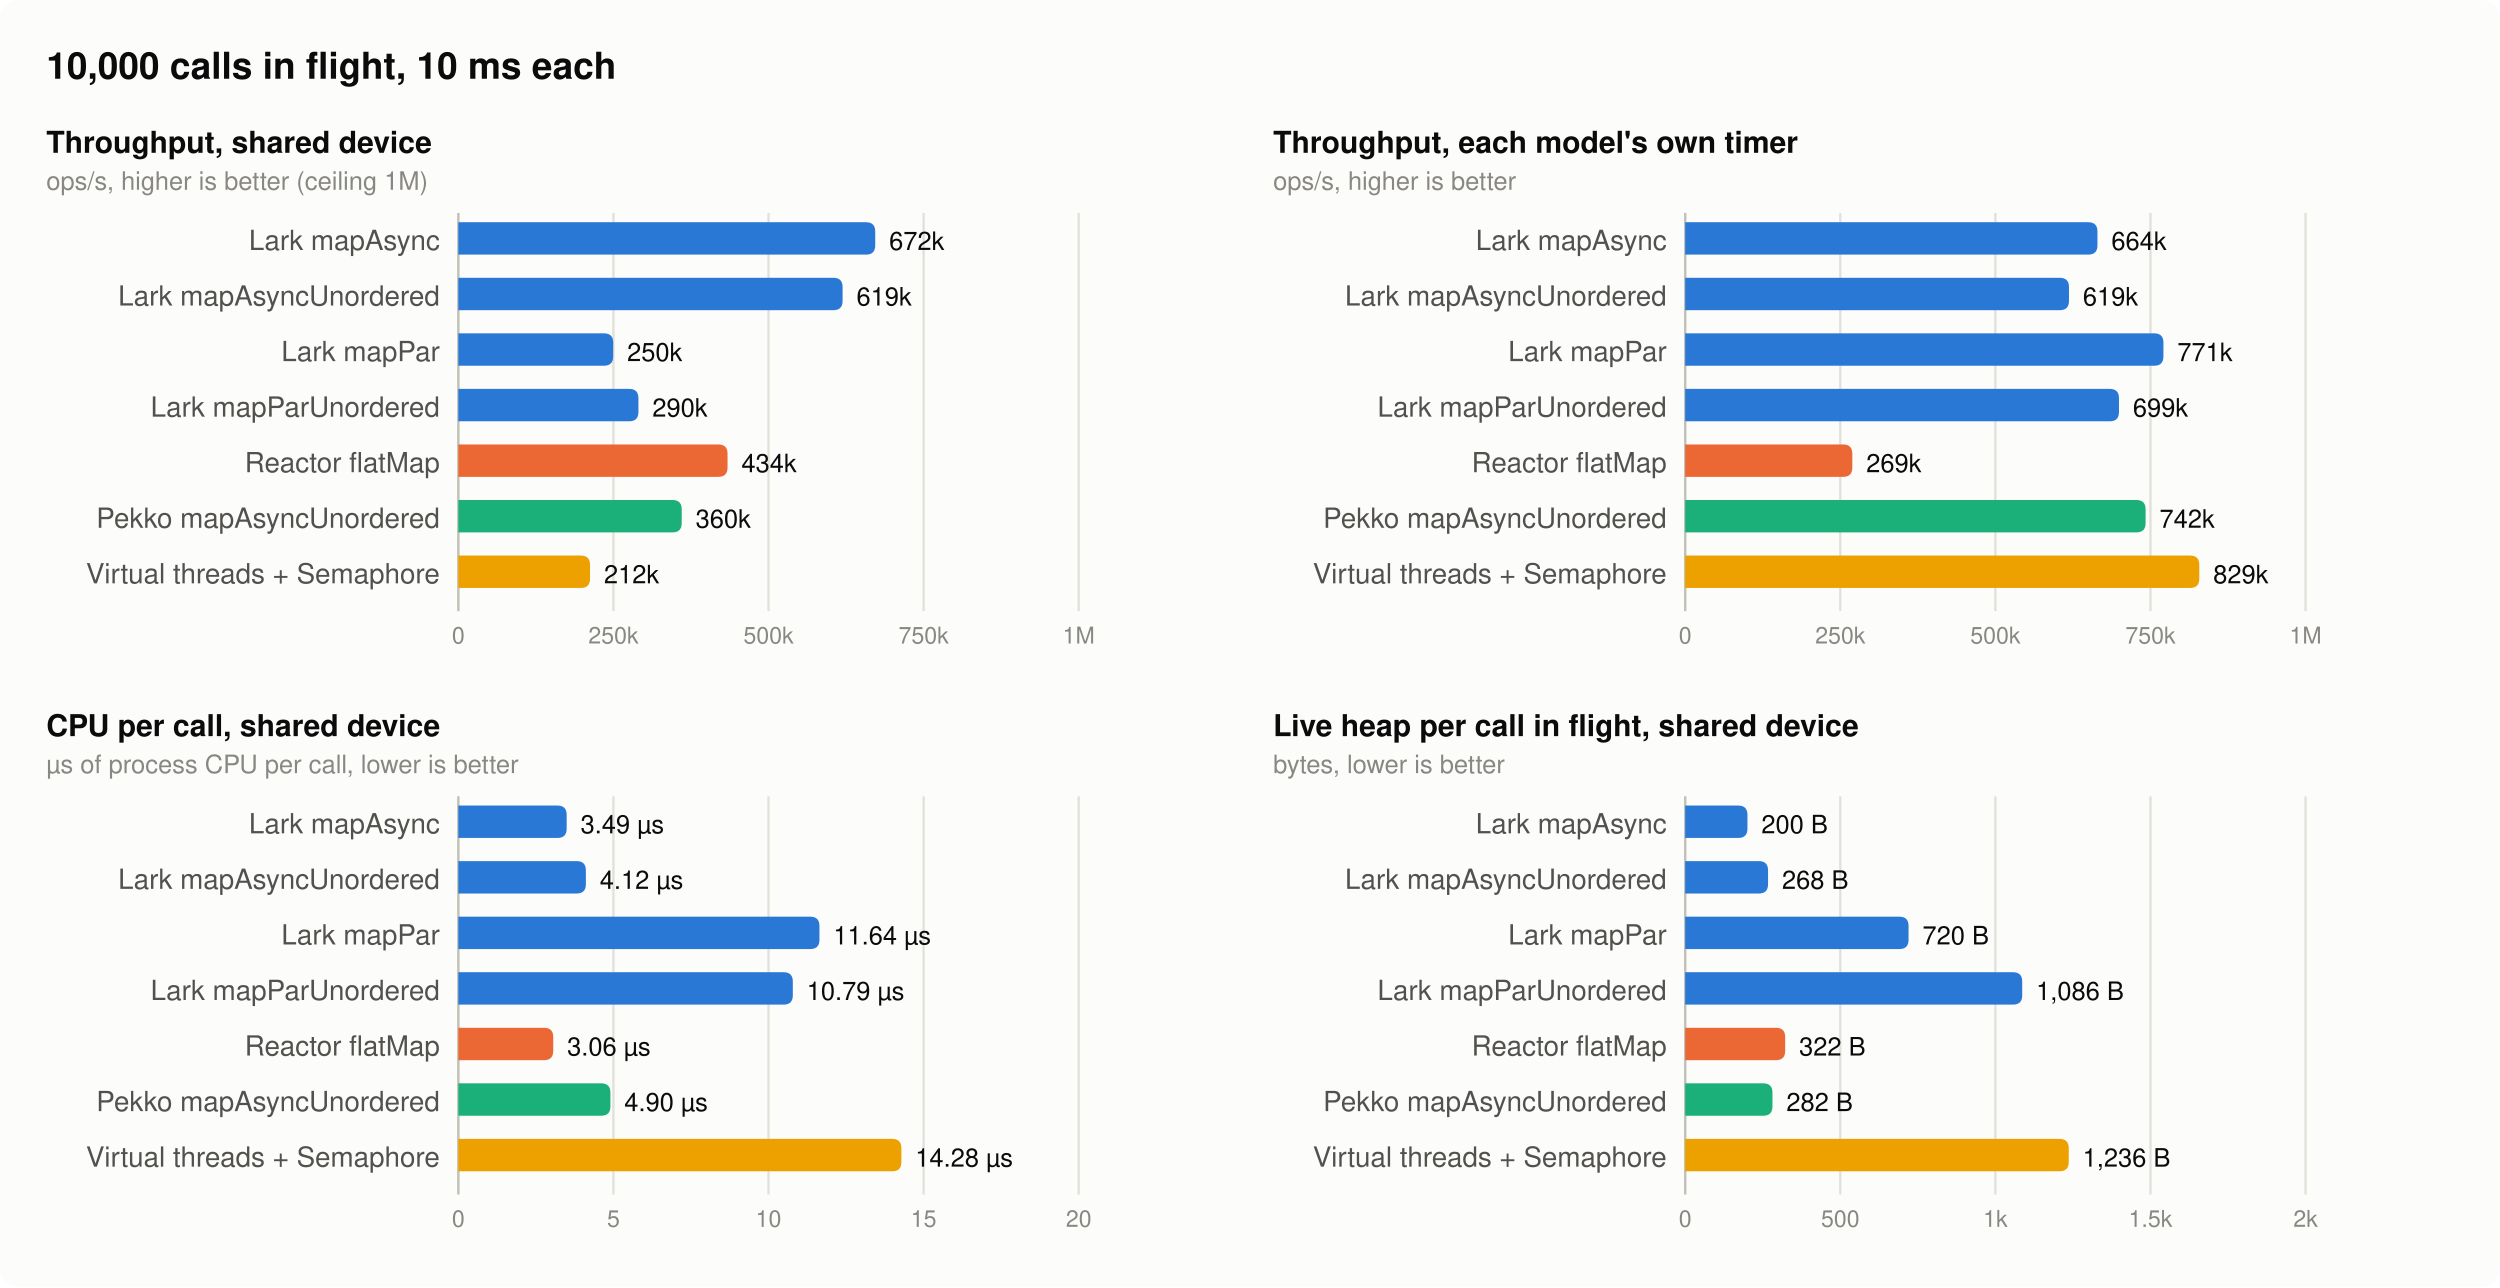
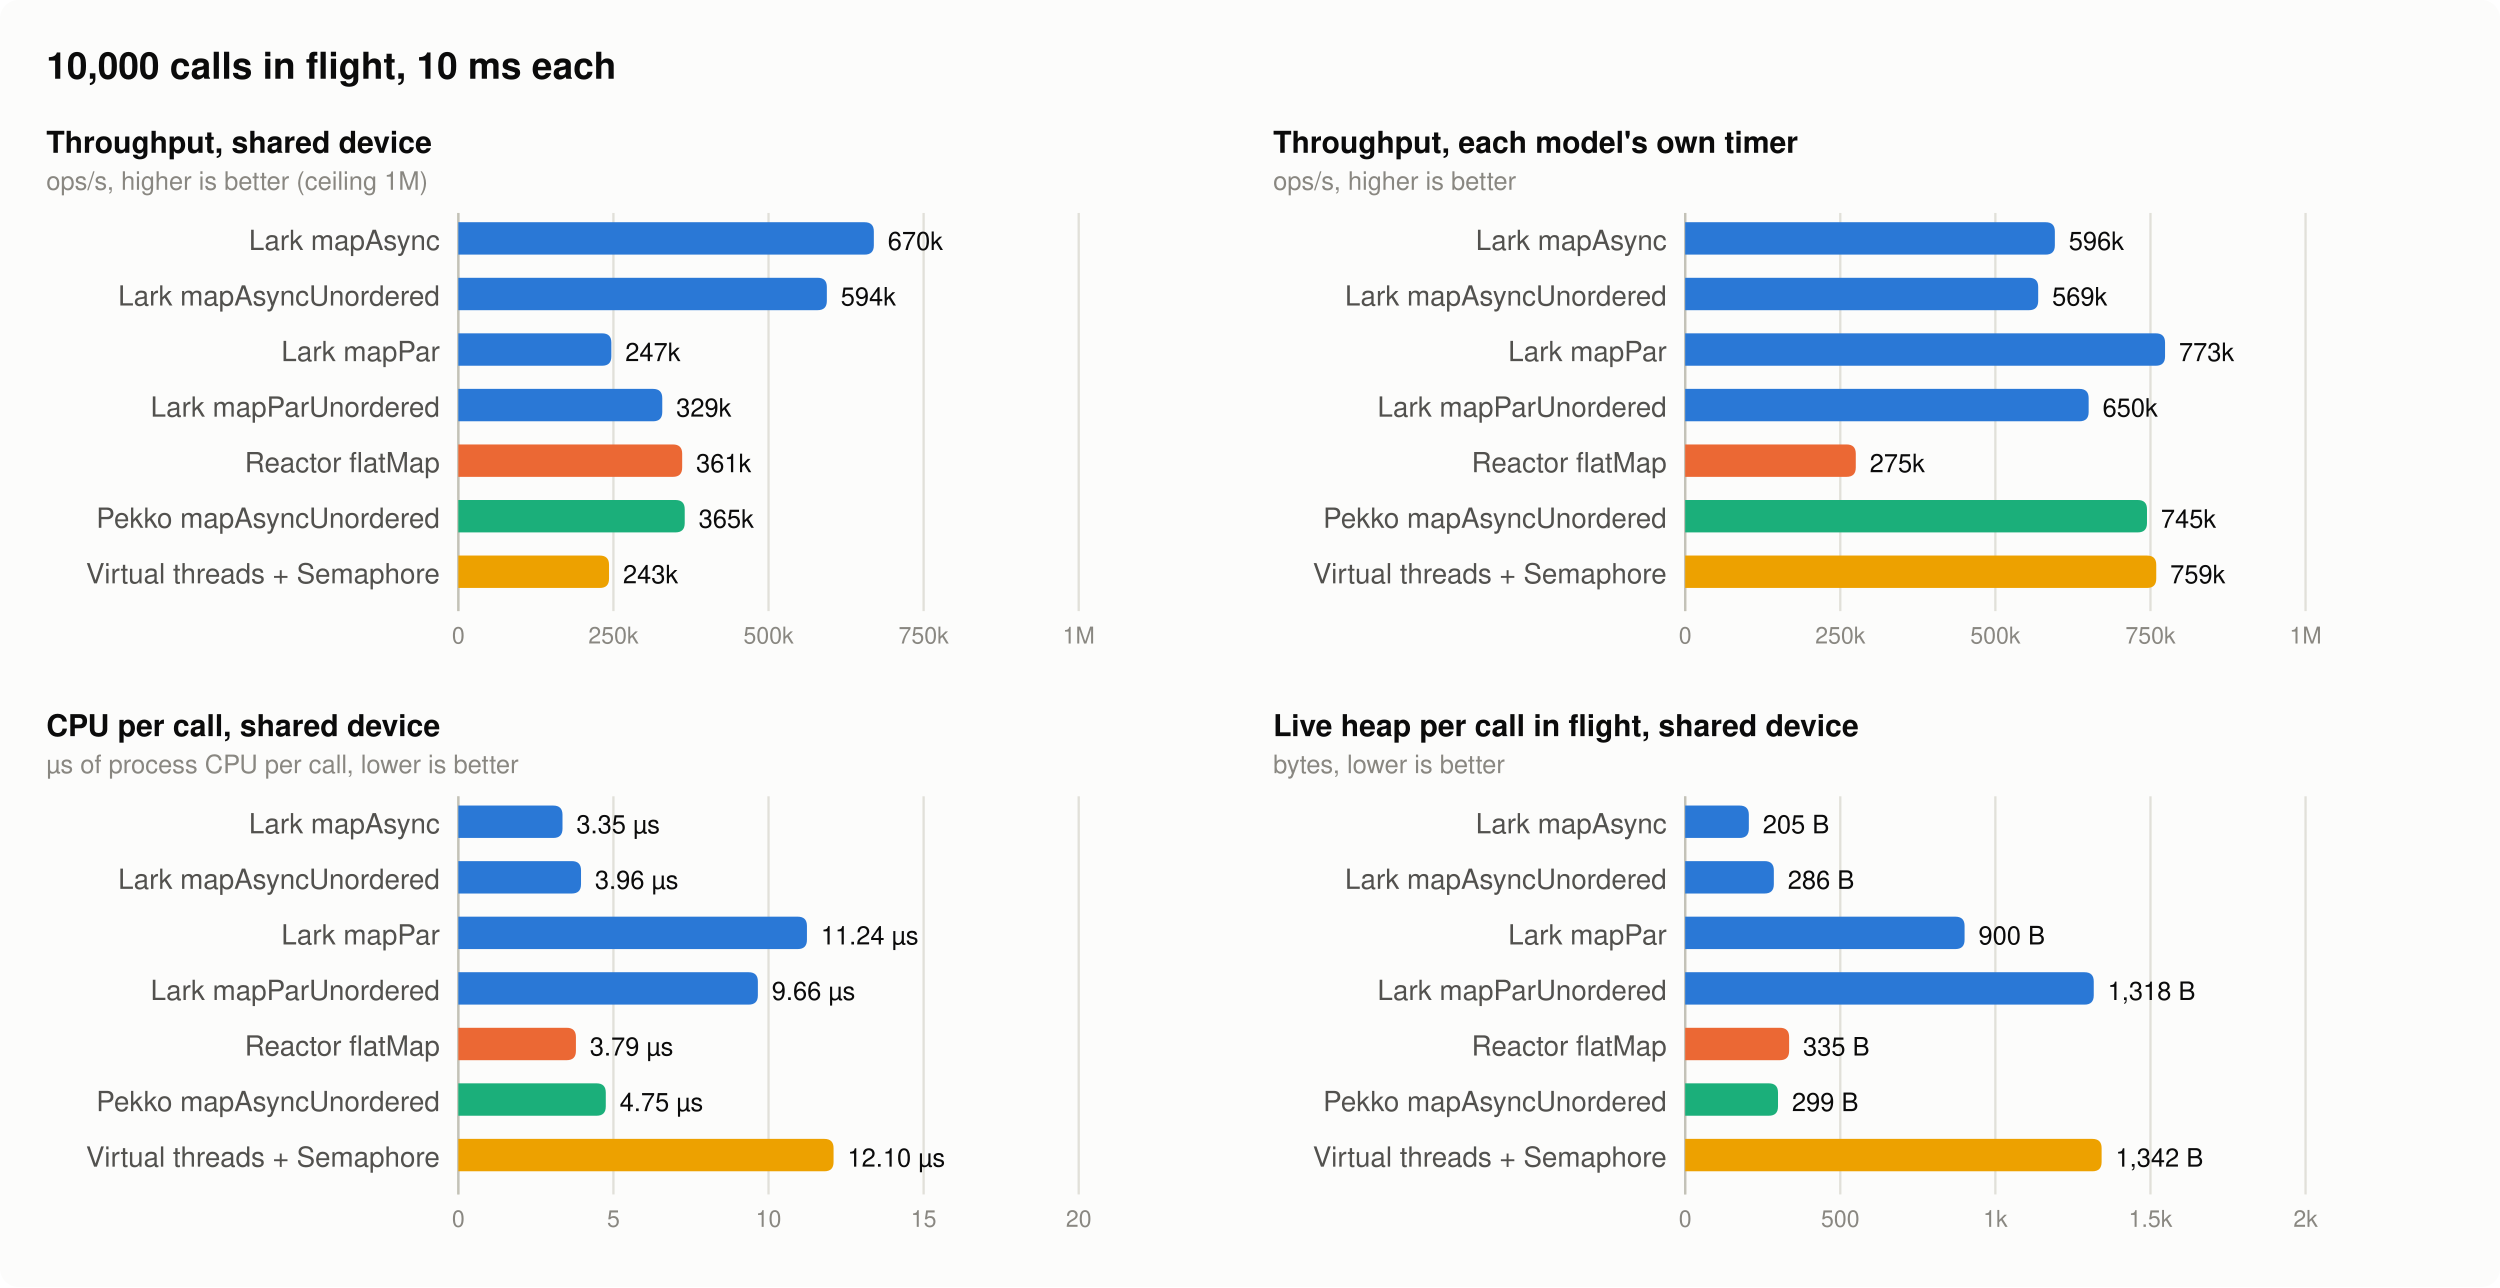
<svg xmlns="http://www.w3.org/2000/svg" width="1080" height="556" viewBox="0 0 1080 556" role="img" aria-labelledby="t d">
  <style>
text { font-family: -apple-system, BlinkMacSystemFont, "Segoe UI", Helvetica, Arial, sans-serif; }
.bg { fill: #fcfcfb; } .t1 { fill: #0b0b0b; } .t2 { fill: #52514e; } .mu { fill: #898781; }
.grid { stroke: #e1e0d9; stroke-width: 1; } .axis { stroke: #c3c2b7; stroke-width: 1; }
.lark { fill: #2a78d6; } .reactor { fill: #eb6834; } .pekko { fill: #1baf7a; } .vt { fill: #eda100; } .alt { fill: #e87ba4; }
.lark-s { stroke: #2a78d6; } .reactor-s { stroke: #eb6834; } .pekko-s { stroke: #1baf7a; } .vt-s { stroke: #eda100; } .alt-s { stroke: #e87ba4; }
.ring { stroke: #fcfcfb; stroke-width: 2; }
@media (prefers-color-scheme: dark) {
  .bg { fill: #1a1a19; } .t1 { fill: #f0efec; } .t2 { fill: #c3c2b7; } .mu { fill: #898781; }
  .grid { stroke: #2c2c2a; } .axis { stroke: #383835; }
  .lark { fill: #3987e5; } .reactor { fill: #d95926; } .pekko { fill: #199e70; } .vt { fill: #c98500; } .alt { fill: #d55181; }
  .lark-s { stroke: #3987e5; } .reactor-s { stroke: #d95926; } .pekko-s { stroke: #199e70; } .vt-s { stroke: #c98500; } .alt-s { stroke: #d55181; }
  .ring { stroke: #1a1a19; }
}
</style>
  <rect class="bg" width="1080" height="556" rx="8" />
  <text x="20.0" y="34.0" class="t1" font-size="16" text-anchor="start" font-weight="600">10,000 calls in flight, 10 ms each</text>
  <text x="20.0" y="66.0" class="t1" font-size="13" text-anchor="start" font-weight="600">Throughput, shared device</text>
  <text x="20.0" y="82.0" class="mu" font-size="11" text-anchor="start" font-weight="normal">ops/s, higher is better (ceiling 1M)</text>
  <line class="grid" x1="198.0" y1="92" x2="198.0" y2="264" />
  <text x="198.0" y="278.0" class="mu" font-size="10" text-anchor="middle" font-weight="normal">0</text>
  <line class="grid" x1="265.0" y1="92" x2="265.0" y2="264" />
  <text x="265.0" y="278.0" class="mu" font-size="10" text-anchor="middle" font-weight="normal">250k</text>
  <line class="grid" x1="332.0" y1="92" x2="332.0" y2="264" />
  <text x="332.0" y="278.0" class="mu" font-size="10" text-anchor="middle" font-weight="normal">500k</text>
  <line class="grid" x1="399.0" y1="92" x2="399.0" y2="264" />
  <text x="399.0" y="278.0" class="mu" font-size="10" text-anchor="middle" font-weight="normal">750k</text>
  <line class="grid" x1="466.0" y1="92" x2="466.0" y2="264" />
  <text x="466.0" y="278.0" class="mu" font-size="10" text-anchor="middle" font-weight="normal">1M</text>
  <line class="axis" x1="198" y1="92" x2="198" y2="264" />
  <text x="190.0" y="108.0" class="t2" font-size="12" text-anchor="end" font-weight="normal">Lark mapAsync</text>
-   <path class="lark" d="M198.0,96.0 H374.1 Q378.1,96.0 378.1,100.0 V106.0 Q378.1,110.0 374.1,110.0 H198.0 Z" />
-   <text x="384.1" y="108.0" class="t1" font-size="11" text-anchor="start" font-weight="normal">672k</text>
+   <path class="lark" d="M198.0,96.0 H373.5 Q377.5,96.0 377.5,100.0 V106.0 Q377.5,110.0 373.5,110.0 H198.0 Z" />
+   <text x="383.5" y="108.0" class="t1" font-size="11" text-anchor="start" font-weight="normal">670k</text>
  <text x="190.0" y="132.0" class="t2" font-size="12" text-anchor="end" font-weight="normal">Lark mapAsyncUnordered</text>
-   <path class="lark" d="M198.0,120.0 H360.0 Q364.0,120.0 364.0,124.0 V130.0 Q364.0,134.0 360.0,134.0 H198.0 Z" />
-   <text x="370.0" y="132.0" class="t1" font-size="11" text-anchor="start" font-weight="normal">619k</text>
+   <path class="lark" d="M198.0,120.0 H353.2 Q357.2,120.0 357.2,124.0 V130.0 Q357.2,134.0 353.2,134.0 H198.0 Z" />
+   <text x="363.2" y="132.0" class="t1" font-size="11" text-anchor="start" font-weight="normal">594k</text>
  <text x="190.0" y="156.0" class="t2" font-size="12" text-anchor="end" font-weight="normal">Lark mapPar</text>
-   <path class="lark" d="M198.0,144.0 H260.9 Q264.9,144.0 264.9,148.0 V154.0 Q264.9,158.0 260.9,158.0 H198.0 Z" />
-   <text x="270.9" y="156.0" class="t1" font-size="11" text-anchor="start" font-weight="normal">250k</text>
+   <path class="lark" d="M198.0,144.0 H260.1 Q264.1,144.0 264.1,148.0 V154.0 Q264.1,158.0 260.1,158.0 H198.0 Z" />
+   <text x="270.1" y="156.0" class="t1" font-size="11" text-anchor="start" font-weight="normal">247k</text>
  <text x="190.0" y="180.0" class="t2" font-size="12" text-anchor="end" font-weight="normal">Lark mapParUnordered</text>
-   <path class="lark" d="M198.0,168.0 H271.8 Q275.8,168.0 275.8,172.0 V178.0 Q275.8,182.0 271.8,182.0 H198.0 Z" />
-   <text x="281.8" y="180.0" class="t1" font-size="11" text-anchor="start" font-weight="normal">290k</text>
+   <path class="lark" d="M198.0,168.0 H282.1 Q286.1,168.0 286.1,172.0 V178.0 Q286.1,182.0 282.1,182.0 H198.0 Z" />
+   <text x="292.1" y="180.0" class="t1" font-size="11" text-anchor="start" font-weight="normal">329k</text>
  <text x="190.0" y="204.0" class="t2" font-size="12" text-anchor="end" font-weight="normal">Reactor flatMap</text>
-   <path class="reactor" d="M198.0,192.0 H310.3 Q314.3,192.0 314.3,196.0 V202.0 Q314.3,206.0 310.3,206.0 H198.0 Z" />
-   <text x="320.3" y="204.0" class="t1" font-size="11" text-anchor="start" font-weight="normal">434k</text>
+   <path class="reactor" d="M198.0,192.0 H290.7 Q294.7,192.0 294.7,196.0 V202.0 Q294.7,206.0 290.7,206.0 H198.0 Z" />
+   <text x="300.7" y="204.0" class="t1" font-size="11" text-anchor="start" font-weight="normal">361k</text>
  <text x="190.0" y="228.0" class="t2" font-size="12" text-anchor="end" font-weight="normal">Pekko mapAsyncUnordered</text>
-   <path class="pekko" d="M198.0,216.0 H290.5 Q294.5,216.0 294.5,220.0 V226.0 Q294.5,230.0 290.5,230.0 H198.0 Z" />
-   <text x="300.5" y="228.0" class="t1" font-size="11" text-anchor="start" font-weight="normal">360k</text>
+   <path class="pekko" d="M198.0,216.0 H291.8 Q295.8,216.0 295.8,220.0 V226.0 Q295.8,230.0 291.8,230.0 H198.0 Z" />
+   <text x="301.8" y="228.0" class="t1" font-size="11" text-anchor="start" font-weight="normal">365k</text>
  <text x="190.0" y="252.0" class="t2" font-size="12" text-anchor="end" font-weight="normal">Virtual threads + Semaphore</text>
-   <path class="vt" d="M198.0,240.0 H250.9 Q254.9,240.0 254.9,244.0 V250.0 Q254.9,254.0 250.9,254.0 H198.0 Z" />
-   <text x="260.9" y="252.0" class="t1" font-size="11" text-anchor="start" font-weight="normal">212k</text>
+   <path class="vt" d="M198.0,240.0 H259.1 Q263.1,240.0 263.1,244.0 V250.0 Q263.1,254.0 259.1,254.0 H198.0 Z" />
+   <text x="269.1" y="252.0" class="t1" font-size="11" text-anchor="start" font-weight="normal">243k</text>
  <text x="550.0" y="66.0" class="t1" font-size="13" text-anchor="start" font-weight="600">Throughput, each model's own timer</text>
  <text x="550.0" y="82.0" class="mu" font-size="11" text-anchor="start" font-weight="normal">ops/s, higher is better</text>
  <line class="grid" x1="728.0" y1="92" x2="728.0" y2="264" />
  <text x="728.0" y="278.0" class="mu" font-size="10" text-anchor="middle" font-weight="normal">0</text>
  <line class="grid" x1="795.0" y1="92" x2="795.0" y2="264" />
  <text x="795.0" y="278.0" class="mu" font-size="10" text-anchor="middle" font-weight="normal">250k</text>
  <line class="grid" x1="862.0" y1="92" x2="862.0" y2="264" />
  <text x="862.0" y="278.0" class="mu" font-size="10" text-anchor="middle" font-weight="normal">500k</text>
  <line class="grid" x1="929.0" y1="92" x2="929.0" y2="264" />
  <text x="929.0" y="278.0" class="mu" font-size="10" text-anchor="middle" font-weight="normal">750k</text>
  <line class="grid" x1="996.0" y1="92" x2="996.0" y2="264" />
  <text x="996.0" y="278.0" class="mu" font-size="10" text-anchor="middle" font-weight="normal">1M</text>
  <line class="axis" x1="728" y1="92" x2="728" y2="264" />
  <text x="720.0" y="108.0" class="t2" font-size="12" text-anchor="end" font-weight="normal">Lark mapAsync</text>
-   <path class="lark" d="M728.0,96.0 H902.1 Q906.1,96.0 906.1,100.0 V106.0 Q906.1,110.0 902.1,110.0 H728.0 Z" />
-   <text x="912.1" y="108.0" class="t1" font-size="11" text-anchor="start" font-weight="normal">664k</text>
+   <path class="lark" d="M728.0,96.0 H883.7 Q887.7,96.0 887.7,100.0 V106.0 Q887.7,110.0 883.7,110.0 H728.0 Z" />
+   <text x="893.7" y="108.0" class="t1" font-size="11" text-anchor="start" font-weight="normal">596k</text>
  <text x="720.0" y="132.0" class="t2" font-size="12" text-anchor="end" font-weight="normal">Lark mapAsyncUnordered</text>
-   <path class="lark" d="M728.0,120.0 H889.8 Q893.8,120.0 893.8,124.0 V130.0 Q893.8,134.0 889.8,134.0 H728.0 Z" />
-   <text x="899.8" y="132.0" class="t1" font-size="11" text-anchor="start" font-weight="normal">619k</text>
+   <path class="lark" d="M728.0,120.0 H876.5 Q880.5,120.0 880.5,124.0 V130.0 Q880.5,134.0 876.5,134.0 H728.0 Z" />
+   <text x="886.5" y="132.0" class="t1" font-size="11" text-anchor="start" font-weight="normal">569k</text>
  <text x="720.0" y="156.0" class="t2" font-size="12" text-anchor="end" font-weight="normal">Lark mapPar</text>
-   <path class="lark" d="M728.0,144.0 H930.6 Q934.6,144.0 934.6,148.0 V154.0 Q934.6,158.0 930.6,158.0 H728.0 Z" />
-   <text x="940.6" y="156.0" class="t1" font-size="11" text-anchor="start" font-weight="normal">771k</text>
+   <path class="lark" d="M728.0,144.0 H931.3 Q935.3,144.0 935.3,148.0 V154.0 Q935.3,158.0 931.3,158.0 H728.0 Z" />
+   <text x="941.3" y="156.0" class="t1" font-size="11" text-anchor="start" font-weight="normal">773k</text>
  <text x="720.0" y="180.0" class="t2" font-size="12" text-anchor="end" font-weight="normal">Lark mapParUnordered</text>
-   <path class="lark" d="M728.0,168.0 H911.4 Q915.4,168.0 915.4,172.0 V178.0 Q915.4,182.0 911.4,182.0 H728.0 Z" />
-   <text x="921.4" y="180.0" class="t1" font-size="11" text-anchor="start" font-weight="normal">699k</text>
+   <path class="lark" d="M728.0,168.0 H898.3 Q902.3,168.0 902.3,172.0 V178.0 Q902.3,182.0 898.3,182.0 H728.0 Z" />
+   <text x="908.3" y="180.0" class="t1" font-size="11" text-anchor="start" font-weight="normal">650k</text>
  <text x="720.0" y="204.0" class="t2" font-size="12" text-anchor="end" font-weight="normal">Reactor flatMap</text>
-   <path class="reactor" d="M728.0,192.0 H796.2 Q800.2,192.0 800.2,196.0 V202.0 Q800.2,206.0 796.2,206.0 H728.0 Z" />
-   <text x="806.2" y="204.0" class="t1" font-size="11" text-anchor="start" font-weight="normal">269k</text>
+   <path class="reactor" d="M728.0,192.0 H797.7 Q801.7,192.0 801.7,196.0 V202.0 Q801.7,206.0 797.7,206.0 H728.0 Z" />
+   <text x="807.7" y="204.0" class="t1" font-size="11" text-anchor="start" font-weight="normal">275k</text>
  <text x="720.0" y="228.0" class="t2" font-size="12" text-anchor="end" font-weight="normal">Pekko mapAsyncUnordered</text>
-   <path class="pekko" d="M728.0,216.0 H922.9 Q926.9,216.0 926.9,220.0 V226.0 Q926.9,230.0 922.9,230.0 H728.0 Z" />
-   <text x="932.9" y="228.0" class="t1" font-size="11" text-anchor="start" font-weight="normal">742k</text>
+   <path class="pekko" d="M728.0,216.0 H923.5 Q927.5,216.0 927.5,220.0 V226.0 Q927.5,230.0 923.5,230.0 H728.0 Z" />
+   <text x="933.5" y="228.0" class="t1" font-size="11" text-anchor="start" font-weight="normal">745k</text>
  <text x="720.0" y="252.0" class="t2" font-size="12" text-anchor="end" font-weight="normal">Virtual threads + Semaphore</text>
-   <path class="vt" d="M728.0,240.0 H946.1 Q950.1,240.0 950.1,244.0 V250.0 Q950.1,254.0 946.1,254.0 H728.0 Z" />
-   <text x="956.1" y="252.0" class="t1" font-size="11" text-anchor="start" font-weight="normal">829k</text>
+   <path class="vt" d="M728.0,240.0 H927.5 Q931.5,240.0 931.5,244.0 V250.0 Q931.5,254.0 927.5,254.0 H728.0 Z" />
+   <text x="937.5" y="252.0" class="t1" font-size="11" text-anchor="start" font-weight="normal">759k</text>
  <text x="20.0" y="318.0" class="t1" font-size="13" text-anchor="start" font-weight="600">CPU per call, shared device</text>
  <text x="20.0" y="334.0" class="mu" font-size="11" text-anchor="start" font-weight="normal">µs of process CPU per call, lower is better</text>
  <line class="grid" x1="198.0" y1="344" x2="198.0" y2="516" />
  <text x="198.0" y="530.0" class="mu" font-size="10" text-anchor="middle" font-weight="normal">0</text>
  <line class="grid" x1="265.0" y1="344" x2="265.0" y2="516" />
  <text x="265.0" y="530.0" class="mu" font-size="10" text-anchor="middle" font-weight="normal">5</text>
  <line class="grid" x1="332.0" y1="344" x2="332.0" y2="516" />
  <text x="332.0" y="530.0" class="mu" font-size="10" text-anchor="middle" font-weight="normal">10</text>
  <line class="grid" x1="399.0" y1="344" x2="399.0" y2="516" />
  <text x="399.0" y="530.0" class="mu" font-size="10" text-anchor="middle" font-weight="normal">15</text>
  <line class="grid" x1="466.0" y1="344" x2="466.0" y2="516" />
  <text x="466.0" y="530.0" class="mu" font-size="10" text-anchor="middle" font-weight="normal">20</text>
  <line class="axis" x1="198" y1="344" x2="198" y2="516" />
  <text x="190.0" y="360.0" class="t2" font-size="12" text-anchor="end" font-weight="normal">Lark mapAsync</text>
-   <path class="lark" d="M198.0,348.0 H240.8 Q244.8,348.0 244.8,352.0 V358.0 Q244.8,362.0 240.8,362.0 H198.0 Z" />
-   <text x="250.8" y="360.0" class="t1" font-size="11" text-anchor="start" font-weight="normal">3.49 µs</text>
+   <path class="lark" d="M198.0,348.0 H239.0 Q243.0,348.0 243.0,352.0 V358.0 Q243.0,362.0 239.0,362.0 H198.0 Z" />
+   <text x="249.0" y="360.0" class="t1" font-size="11" text-anchor="start" font-weight="normal">3.35 µs</text>
  <text x="190.0" y="384.0" class="t2" font-size="12" text-anchor="end" font-weight="normal">Lark mapAsyncUnordered</text>
-   <path class="lark" d="M198.0,372.0 H249.1 Q253.1,372.0 253.1,376.0 V382.0 Q253.1,386.0 249.1,386.0 H198.0 Z" />
-   <text x="259.1" y="384.0" class="t1" font-size="11" text-anchor="start" font-weight="normal">4.12 µs</text>
+   <path class="lark" d="M198.0,372.0 H247.0 Q251.0,372.0 251.0,376.0 V382.0 Q251.0,386.0 247.0,386.0 H198.0 Z" />
+   <text x="257.0" y="384.0" class="t1" font-size="11" text-anchor="start" font-weight="normal">3.96 µs</text>
  <text x="190.0" y="408.0" class="t2" font-size="12" text-anchor="end" font-weight="normal">Lark mapPar</text>
-   <path class="lark" d="M198.0,396.0 H350.0 Q354.0,396.0 354.0,400.0 V406.0 Q354.0,410.0 350.0,410.0 H198.0 Z" />
-   <text x="360.0" y="408.0" class="t1" font-size="11" text-anchor="start" font-weight="normal">11.64 µs</text>
+   <path class="lark" d="M198.0,396.0 H344.6 Q348.6,396.0 348.6,400.0 V406.0 Q348.6,410.0 344.6,410.0 H198.0 Z" />
+   <text x="354.6" y="408.0" class="t1" font-size="11" text-anchor="start" font-weight="normal">11.24 µs</text>
  <text x="190.0" y="432.0" class="t2" font-size="12" text-anchor="end" font-weight="normal">Lark mapParUnordered</text>
-   <path class="lark" d="M198.0,420.0 H338.5 Q342.5,420.0 342.5,424.0 V430.0 Q342.5,434.0 338.5,434.0 H198.0 Z" />
-   <text x="348.5" y="432.0" class="t1" font-size="11" text-anchor="start" font-weight="normal">10.79 µs</text>
+   <path class="lark" d="M198.0,420.0 H323.4 Q327.4,420.0 327.4,424.0 V430.0 Q327.4,434.0 323.4,434.0 H198.0 Z" />
+   <text x="333.4" y="432.0" class="t1" font-size="11" text-anchor="start" font-weight="normal">9.66 µs</text>
  <text x="190.0" y="456.0" class="t2" font-size="12" text-anchor="end" font-weight="normal">Reactor flatMap</text>
-   <path class="reactor" d="M198.0,444.0 H235.0 Q239.0,444.0 239.0,448.0 V454.0 Q239.0,458.0 235.0,458.0 H198.0 Z" />
-   <text x="245.0" y="456.0" class="t1" font-size="11" text-anchor="start" font-weight="normal">3.06 µs</text>
+   <path class="reactor" d="M198.0,444.0 H244.8 Q248.8,444.0 248.8,448.0 V454.0 Q248.8,458.0 244.8,458.0 H198.0 Z" />
+   <text x="254.8" y="456.0" class="t1" font-size="11" text-anchor="start" font-weight="normal">3.79 µs</text>
  <text x="190.0" y="480.0" class="t2" font-size="12" text-anchor="end" font-weight="normal">Pekko mapAsyncUnordered</text>
-   <path class="pekko" d="M198.0,468.0 H259.7 Q263.7,468.0 263.7,472.0 V478.0 Q263.7,482.0 259.7,482.0 H198.0 Z" />
-   <text x="269.7" y="480.0" class="t1" font-size="11" text-anchor="start" font-weight="normal">4.90 µs</text>
+   <path class="pekko" d="M198.0,468.0 H257.7 Q261.7,468.0 261.7,472.0 V478.0 Q261.7,482.0 257.7,482.0 H198.0 Z" />
+   <text x="267.7" y="480.0" class="t1" font-size="11" text-anchor="start" font-weight="normal">4.75 µs</text>
  <text x="190.0" y="504.0" class="t2" font-size="12" text-anchor="end" font-weight="normal">Virtual threads + Semaphore</text>
-   <path class="vt" d="M198.0,492.0 H385.4 Q389.4,492.0 389.4,496.0 V502.0 Q389.4,506.0 385.4,506.0 H198.0 Z" />
-   <text x="395.4" y="504.0" class="t1" font-size="11" text-anchor="start" font-weight="normal">14.28 µs</text>
+   <path class="vt" d="M198.0,492.0 H356.1 Q360.1,492.0 360.1,496.0 V502.0 Q360.1,506.0 356.1,506.0 H198.0 Z" />
+   <text x="366.1" y="504.0" class="t1" font-size="11" text-anchor="start" font-weight="normal">12.10 µs</text>
  <text x="550.0" y="318.0" class="t1" font-size="13" text-anchor="start" font-weight="600">Live heap per call in flight, shared device</text>
  <text x="550.0" y="334.0" class="mu" font-size="11" text-anchor="start" font-weight="normal">bytes, lower is better</text>
  <line class="grid" x1="728.0" y1="344" x2="728.0" y2="516" />
  <text x="728.0" y="530.0" class="mu" font-size="10" text-anchor="middle" font-weight="normal">0</text>
  <line class="grid" x1="795.0" y1="344" x2="795.0" y2="516" />
  <text x="795.0" y="530.0" class="mu" font-size="10" text-anchor="middle" font-weight="normal">500</text>
  <line class="grid" x1="862.0" y1="344" x2="862.0" y2="516" />
  <text x="862.0" y="530.0" class="mu" font-size="10" text-anchor="middle" font-weight="normal">1k</text>
  <line class="grid" x1="929.0" y1="344" x2="929.0" y2="516" />
  <text x="929.0" y="530.0" class="mu" font-size="10" text-anchor="middle" font-weight="normal">1.5k</text>
  <line class="grid" x1="996.0" y1="344" x2="996.0" y2="516" />
  <text x="996.0" y="530.0" class="mu" font-size="10" text-anchor="middle" font-weight="normal">2k</text>
  <line class="axis" x1="728" y1="344" x2="728" y2="516" />
  <text x="720.0" y="360.0" class="t2" font-size="12" text-anchor="end" font-weight="normal">Lark mapAsync</text>
-   <path class="lark" d="M728.0,348.0 H750.9 Q754.9,348.0 754.9,352.0 V358.0 Q754.9,362.0 750.9,362.0 H728.0 Z" />
-   <text x="760.9" y="360.0" class="t1" font-size="11" text-anchor="start" font-weight="normal">200 B</text>
+   <path class="lark" d="M728.0,348.0 H751.5 Q755.5,348.0 755.5,352.0 V358.0 Q755.5,362.0 751.5,362.0 H728.0 Z" />
+   <text x="761.5" y="360.0" class="t1" font-size="11" text-anchor="start" font-weight="normal">205 B</text>
  <text x="720.0" y="384.0" class="t2" font-size="12" text-anchor="end" font-weight="normal">Lark mapAsyncUnordered</text>
-   <path class="lark" d="M728.0,372.0 H759.8 Q763.8,372.0 763.8,376.0 V382.0 Q763.8,386.0 759.8,386.0 H728.0 Z" />
-   <text x="769.8" y="384.0" class="t1" font-size="11" text-anchor="start" font-weight="normal">268 B</text>
+   <path class="lark" d="M728.0,372.0 H762.3 Q766.3,372.0 766.3,376.0 V382.0 Q766.3,386.0 762.3,386.0 H728.0 Z" />
+   <text x="772.3" y="384.0" class="t1" font-size="11" text-anchor="start" font-weight="normal">286 B</text>
  <text x="720.0" y="408.0" class="t2" font-size="12" text-anchor="end" font-weight="normal">Lark mapPar</text>
-   <path class="lark" d="M728.0,396.0 H820.5 Q824.5,396.0 824.5,400.0 V406.0 Q824.5,410.0 820.5,410.0 H728.0 Z" />
-   <text x="830.5" y="408.0" class="t1" font-size="11" text-anchor="start" font-weight="normal">720 B</text>
+   <path class="lark" d="M728.0,396.0 H844.7 Q848.7,396.0 848.7,400.0 V406.0 Q848.7,410.0 844.7,410.0 H728.0 Z" />
+   <text x="854.7" y="408.0" class="t1" font-size="11" text-anchor="start" font-weight="normal">900 B</text>
  <text x="720.0" y="432.0" class="t2" font-size="12" text-anchor="end" font-weight="normal">Lark mapParUnordered</text>
-   <path class="lark" d="M728.0,420.0 H869.6 Q873.6,420.0 873.6,424.0 V430.0 Q873.6,434.0 869.6,434.0 H728.0 Z" />
-   <text x="879.6" y="432.0" class="t1" font-size="11" text-anchor="start" font-weight="normal">1,086 B</text>
+   <path class="lark" d="M728.0,420.0 H900.5 Q904.5,420.0 904.5,424.0 V430.0 Q904.5,434.0 900.5,434.0 H728.0 Z" />
+   <text x="910.5" y="432.0" class="t1" font-size="11" text-anchor="start" font-weight="normal">1,318 B</text>
  <text x="720.0" y="456.0" class="t2" font-size="12" text-anchor="end" font-weight="normal">Reactor flatMap</text>
-   <path class="reactor" d="M728.0,444.0 H767.2 Q771.2,444.0 771.2,448.0 V454.0 Q771.2,458.0 767.2,458.0 H728.0 Z" />
-   <text x="777.2" y="456.0" class="t1" font-size="11" text-anchor="start" font-weight="normal">322 B</text>
+   <path class="reactor" d="M728.0,444.0 H768.9 Q772.9,444.0 772.9,448.0 V454.0 Q772.9,458.0 768.9,458.0 H728.0 Z" />
+   <text x="778.9" y="456.0" class="t1" font-size="11" text-anchor="start" font-weight="normal">335 B</text>
  <text x="720.0" y="480.0" class="t2" font-size="12" text-anchor="end" font-weight="normal">Pekko mapAsyncUnordered</text>
-   <path class="pekko" d="M728.0,468.0 H761.7 Q765.7,468.0 765.7,472.0 V478.0 Q765.7,482.0 761.7,482.0 H728.0 Z" />
-   <text x="771.7" y="480.0" class="t1" font-size="11" text-anchor="start" font-weight="normal">282 B</text>
+   <path class="pekko" d="M728.0,468.0 H764.1 Q768.1,468.0 768.1,472.0 V478.0 Q768.1,482.0 764.1,482.0 H728.0 Z" />
+   <text x="774.1" y="480.0" class="t1" font-size="11" text-anchor="start" font-weight="normal">299 B</text>
  <text x="720.0" y="504.0" class="t2" font-size="12" text-anchor="end" font-weight="normal">Virtual threads + Semaphore</text>
-   <path class="vt" d="M728.0,492.0 H889.7 Q893.7,492.0 893.7,496.0 V502.0 Q893.7,506.0 889.7,506.0 H728.0 Z" />
-   <text x="899.7" y="504.0" class="t1" font-size="11" text-anchor="start" font-weight="normal">1,236 B</text>
+   <path class="vt" d="M728.0,492.0 H903.9 Q907.9,492.0 907.9,496.0 V502.0 Q907.9,506.0 903.9,506.0 H728.0 Z" />
+   <text x="913.9" y="504.0" class="t1" font-size="11" text-anchor="start" font-weight="normal">1,342 B</text>
</svg>
